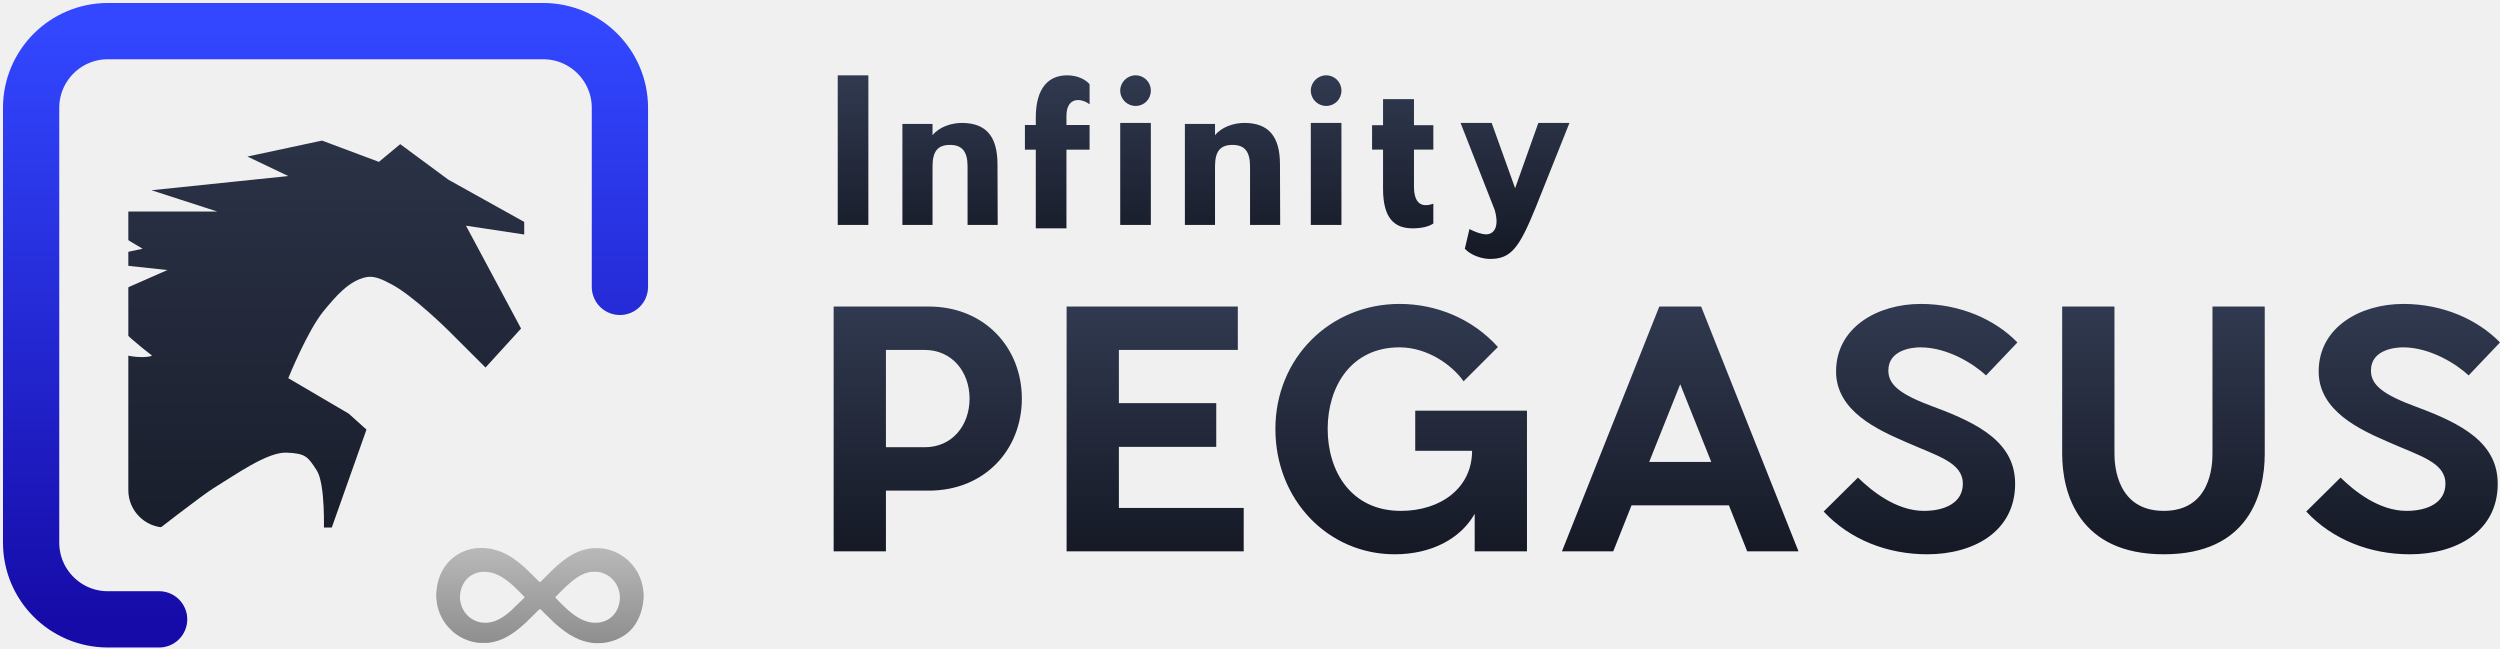
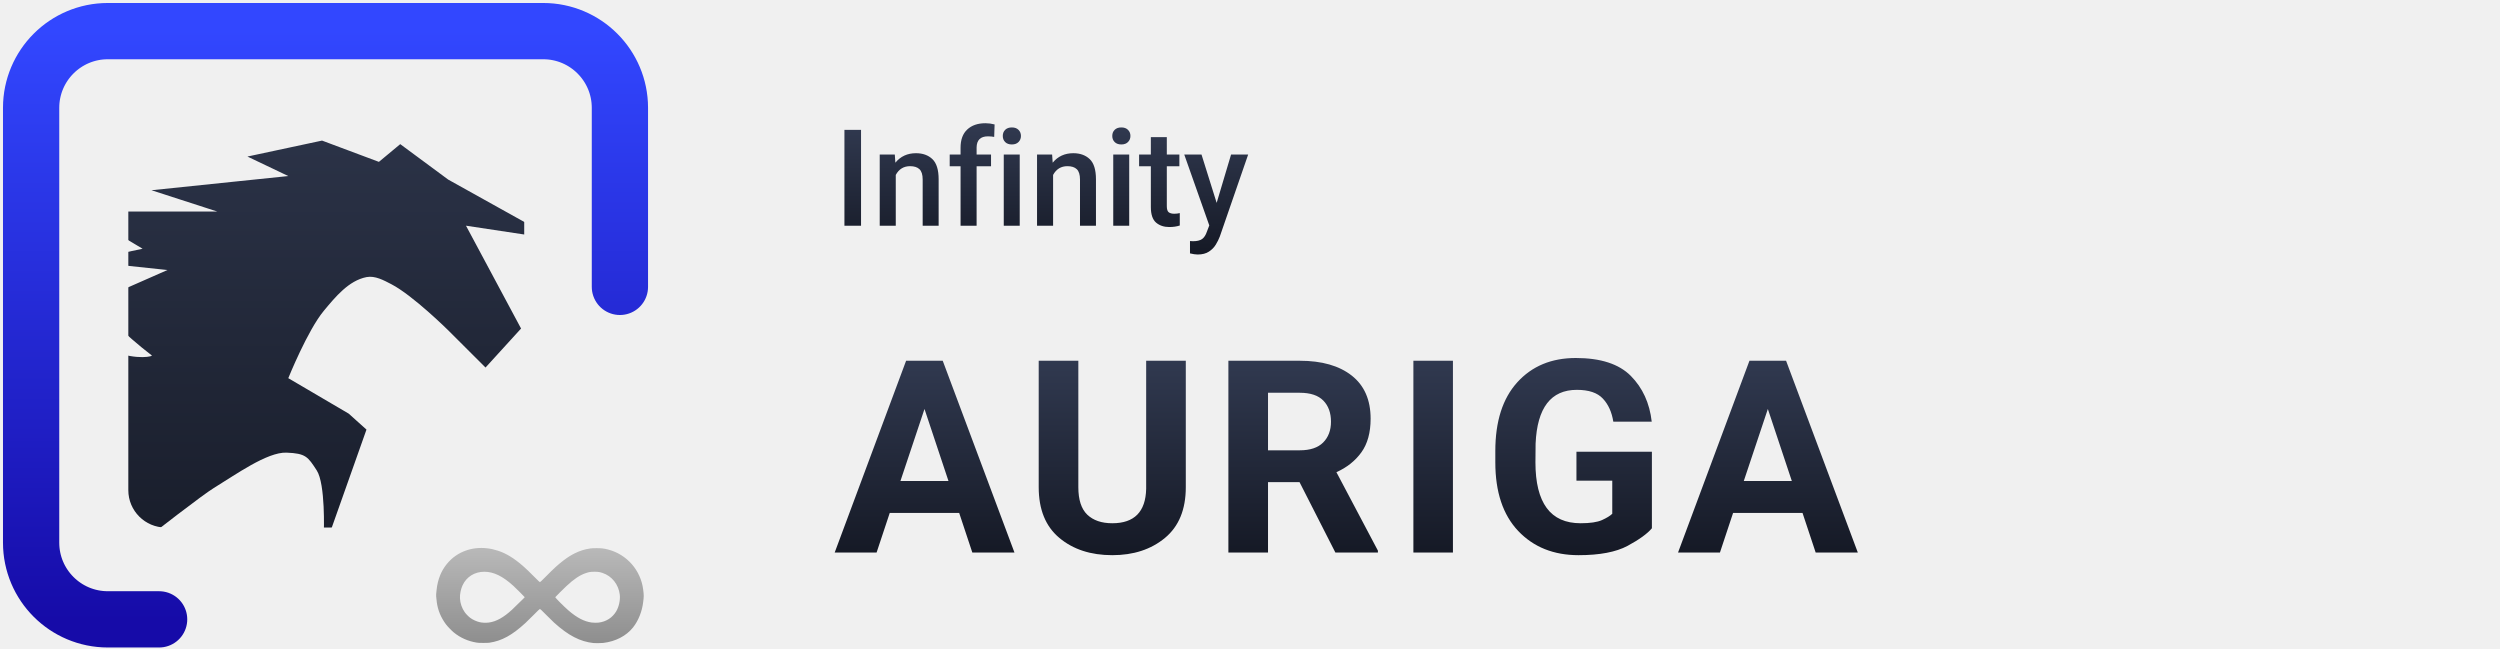
<svg xmlns="http://www.w3.org/2000/svg" xmlns:xlink="http://www.w3.org/1999/xlink" width="482px" height="125px" viewBox="0 0 482 125" version="1.1">
  <defs>
    <linearGradient x1="50%" y1="-10.424%" x2="50%" y2="100%" id="linearGradient-1">
      <stop stop-color="#343D55" offset="0%" />
      <stop stop-color="#151925" offset="100%" />
    </linearGradient>
    <linearGradient x1="50%" y1="-10.424%" x2="50%" y2="100%" id="linearGradient-2">
      <stop stop-color="#343D55" offset="0%" />
      <stop stop-color="#151925" offset="100%" />
    </linearGradient>
    <linearGradient x1="50%" y1="-18.575%" x2="50%" y2="100%" id="linearGradient-3">
      <stop stop-color="#C1C1C1" offset="0%" />
      <stop stop-color="#8E8E8E" offset="100%" />
    </linearGradient>
    <linearGradient x1="50%" y1="0%" x2="50%" y2="100%" id="linearGradient-4">
      <stop stop-color="#3247FF" offset="0%" />
      <stop stop-color="#160BA8" offset="100%" />
    </linearGradient>
    <rect id="path-5" x="0" y="0" width="76.354" height="77.356" rx="7.211" />
    <linearGradient x1="50%" y1="-10.424%" x2="50%" y2="100%" id="linearGradient-7">
      <stop stop-color="#343D55" offset="0%" />
      <stop stop-color="#151925" offset="100%" />
    </linearGradient>
  </defs>
  <g id="Page-1" stroke="none" stroke-width="1" fill="none" fill-rule="evenodd">
    <g id="Login" transform="translate(-901, -93)">
      <g id="Content" transform="translate(840, 0)">
        <g id="Logo" transform="translate(67, 99)">
          <g id="Title" transform="translate(154.7274, 8.522222)" fill-rule="nonzero">
-             <path d="M10.079,91.778 L10.079,80.072 L18.331,80.072 C29.166,80.072 36.284,72.143 36.284,62.325 C36.284,52.57 29.166,44.578 18.331,44.578 L0,44.578 L0,91.778 L10.079,91.778 Z M17.575,71.702 L10.079,71.702 L10.079,52.948 L17.575,52.948 C22.867,52.948 26.205,57.227 26.205,62.325 C26.205,67.486 22.867,71.702 17.575,71.702 Z M79.058,91.778 L79.058,83.408 L54.994,83.408 L54.994,71.639 L73.766,71.639 L73.766,63.206 L54.994,63.206 L54.994,52.948 L77.924,52.948 L77.924,44.578 L44.915,44.578 L44.915,91.778 L79.058,91.778 Z M108.162,92.344 C115.28,92.344 120.886,89.323 123.595,84.54 L123.595,91.778 L133.674,91.778 L133.674,64.654 L112.13,64.654 L112.13,72.394 L123.091,72.394 C123.091,79.506 117.107,83.974 109.359,83.974 C99.721,83.974 95.248,76.296 95.248,68.178 C95.248,60.059 99.721,52.444 109.107,52.444 C114.461,52.444 119.249,55.843 121.453,58.99 L128.068,52.382 C123.154,46.906 116.162,44.074 109.107,44.074 C95.689,44.074 85.169,54.521 85.169,68.178 C85.169,81.897 95.374,92.344 108.162,92.344 Z M150.305,91.778 L153.833,82.904 L172.605,82.904 L176.133,91.778 L186.023,91.778 L167.251,44.578 L159.187,44.578 L140.415,91.778 L150.305,91.778 Z M169.203,74.534 L157.235,74.534 L163.219,59.556 L169.203,74.534 Z M210.843,92.344 C219.725,92.344 227.788,88.002 227.788,78.751 C227.788,70.947 221.111,67.234 212.04,63.898 C205.741,61.57 203.347,59.745 203.347,56.913 C203.347,52.948 207.882,52.444 209.52,52.444 C214.875,52.444 219.977,55.78 222.182,57.857 L228.229,51.5 C224.009,47.158 217.331,44.074 209.583,44.074 C201.331,44.074 193.268,48.543 193.268,57.102 C193.268,64.779 201.394,68.367 206.56,70.632 C212.796,73.401 217.709,74.597 217.709,78.751 C217.709,82.401 214.245,83.974 210.213,83.974 C204.859,83.974 200.134,80.135 197.489,77.555 L190.874,84.1 C195.914,89.512 203.158,92.344 210.843,92.344 Z M256.451,92.344 C272.83,92.344 275.916,80.702 275.916,72.961 L275.916,44.578 L265.837,44.578 L265.837,72.961 C265.837,75.289 265.459,83.974 256.451,83.974 C247.533,83.974 246.95,75.462 246.94,73.032 L246.939,44.578 L236.86,44.578 L236.86,72.961 C236.86,80.702 240.136,92.344 256.451,92.344 Z M303.886,92.344 C312.769,92.344 320.832,88.002 320.832,78.751 C320.832,70.947 314.154,67.234 305.083,63.898 C298.784,61.57 296.39,59.745 296.39,56.913 C296.39,52.948 300.926,52.444 302.564,52.444 C307.918,52.444 313.021,55.78 315.225,57.857 L321.273,51.5 C317.052,47.158 310.375,44.074 302.627,44.074 C294.374,44.074 286.311,48.543 286.311,57.102 C286.311,64.779 294.437,68.367 299.603,70.632 C305.839,73.401 310.753,74.597 310.753,78.751 C310.753,82.401 307.288,83.974 303.257,83.974 C297.902,83.974 293.178,80.135 290.532,77.555 L283.918,84.1 C288.957,89.512 296.201,92.344 303.886,92.344 Z" id="PEGASUS" fill="url(#linearGradient-1)" />
-             <path d="M6.693,28.844 L6.693,0 L0.787,0 L0.787,28.844 L6.693,28.844 Z M19.065,28.844 L19.065,17.541 C19.065,14.639 20.086,13.417 22.441,13.417 C24.718,13.417 25.818,14.639 25.818,17.541 L25.818,28.844 L31.628,28.844 L31.589,17.159 C31.589,11.736 29.351,9.178 24.718,9.178 C22.638,9.178 20.321,9.98 19.065,11.545 L19.065,9.369 L13.255,9.369 L13.255,28.844 L19.065,28.844 Z M44.884,29.5 L44.884,14.34 L49.345,14.34 L49.345,9.573 L44.884,9.573 L44.884,7.775 C44.884,5.861 45.723,4.767 47.095,4.767 C47.972,4.767 48.811,5.158 49.345,5.587 L49.345,1.719 C48.62,0.86 47.095,0 44.998,0 C41.453,0 38.974,2.423 38.974,8.127 L38.974,9.573 L36.877,9.573 L36.877,14.34 L38.974,14.34 L38.974,29.5 L44.884,29.5 Z M58.203,5.9 C59.891,5.9 61.156,4.598 61.156,2.93 C61.156,1.343 59.891,0 58.203,0 C56.593,0 55.25,1.343 55.25,2.93 C55.25,4.598 56.593,5.9 58.203,5.9 Z M61.156,28.844 L61.156,9.178 L55.25,9.178 L55.25,28.844 L61.156,28.844 Z M73.528,28.844 L73.528,17.541 C73.528,14.639 74.549,13.417 76.904,13.417 C79.181,13.417 80.281,14.639 80.281,17.541 L80.281,28.844 L86.091,28.844 L86.052,17.159 C86.052,11.736 83.814,9.178 79.181,9.178 C77.101,9.178 74.784,9.98 73.528,11.545 L73.528,9.369 L67.718,9.369 L67.718,28.844 L73.528,28.844 Z M94.949,5.9 C96.637,5.9 97.902,4.598 97.902,2.93 C97.902,1.343 96.637,0 94.949,0 C93.339,0 91.997,1.343 91.997,2.93 C91.997,4.598 93.339,5.9 94.949,5.9 Z M97.902,28.844 L97.902,9.178 L91.997,9.178 L91.997,28.844 L97.902,28.844 Z M111.618,29.5 C113.734,29.5 114.888,29.037 115.619,28.573 L115.619,24.75 C113.118,25.638 111.887,24.441 111.887,21.428 L111.887,14.322 L115.619,14.322 L115.619,9.61 L111.887,9.61 L111.887,4.589 L105.924,4.589 L105.924,9.61 L103.808,9.61 L103.808,14.322 L105.924,14.322 L105.924,21.853 C105.924,27.492 108.04,29.5 111.618,29.5 Z M126.556,35.4 C130.608,35.4 132.166,33.283 135.321,25.562 L141.866,9.178 L135.867,9.178 L131.387,21.76 L126.868,9.178 L120.868,9.178 L127.452,25.954 C128.465,29.521 127.102,30.657 125.816,30.657 C124.881,30.657 123.634,30.187 122.583,29.638 L121.687,33.44 C122.972,34.812 125.154,35.4 126.556,35.4 Z" id="Infinity" fill="url(#linearGradient-2)" />
+             <text id="AURIGA" fill="url(#linearGradient-1)" font-family="system-ui, -apple-system, 'Segoe UI', Roboto, sans-serif" font-weight="bold" font-size="52" letter-spacing="2" y="92">AURIGA</text>
+             <text id="Infinity" fill="url(#linearGradient-2)" font-family="system-ui, -apple-system, 'Segoe UI', Roboto, sans-serif" font-weight="500" font-size="26" y="29">Infinity</text>
          </g>
          <g id="Icon">
            <path d="M108.451,117.983 C105.852,117.712 103.554,116.519 100.789,114.006 C100.558,113.795 99.873,113.122 99.27,112.513 C98.46,111.69 98.153,111.403 98.1,111.403 C98.047,111.403 97.737,111.696 96.915,112.529 C96.302,113.144 95.598,113.84 95.348,114.069 C92.743,116.471 90.739,117.568 88.344,117.916 C88.15,117.942 87.74,117.958 87.155,117.954 C86.392,117.954 86.205,117.945 85.845,117.884 C84.219,117.613 82.774,116.969 81.517,115.958 C81.101,115.623 80.291,114.79 79.991,114.385 C79.012,113.074 78.418,111.642 78.215,110.111 C78.074,109.071 78.059,108.73 78.118,108.271 C78.134,108.143 78.162,107.872 78.184,107.671 C78.271,106.749 78.522,105.729 78.872,104.88 C79.488,103.368 80.579,102.013 81.902,101.116 C84.194,99.56 87.121,99.222 90.023,100.179 C91.596,100.695 93.128,101.636 94.823,103.116 C95.464,103.678 96.017,104.207 97.071,105.269 C97.778,105.987 98.047,106.236 98.1,106.236 C98.156,106.236 98.463,105.945 99.301,105.094 C100.808,103.569 101.596,102.852 102.587,102.096 C103.435,101.448 104.06,101.053 104.808,100.683 C105.833,100.179 106.69,99.908 107.81,99.742 C108.097,99.697 108.382,99.684 109.029,99.684 C109.999,99.684 110.408,99.735 111.243,99.949 C114.855,100.88 117.547,103.958 118.004,107.671 C118.029,107.891 118.066,108.185 118.082,108.325 C118.123,108.65 118.123,109.084 118.082,109.409 C118.066,109.55 118.029,109.853 118.004,110.079 C117.794,111.881 117.084,113.661 116.059,114.959 C114.761,116.602 112.672,117.686 110.283,117.958 C109.914,117.999 108.763,118.015 108.451,117.983 Z M88.241,114.026 C89.682,113.834 91.075,113.062 92.732,111.538 C93.109,111.192 95.107,109.24 95.138,109.188 C95.149,109.168 95.149,109.131 95.135,109.105 C95.084,109.014 93.399,107.333 92.959,106.935 C90.899,105.071 89.166,104.233 87.378,104.233 C85.506,104.233 83.948,105.203 83.185,106.844 C82.839,107.59 82.649,108.542 82.683,109.36 C82.725,110.303 83.049,111.25 83.605,112.039 C83.846,112.385 84.371,112.914 84.717,113.162 C85.171,113.488 85.838,113.794 86.416,113.94 C86.916,114.069 87.665,114.103 88.241,114.026 Z M109.413,114.039 C110.879,113.856 112.07,113.094 112.799,111.874 C113.332,110.978 113.607,109.703 113.494,108.664 C113.281,106.711 111.977,105.061 110.17,104.462 C109.606,104.276 109.308,104.233 108.605,104.233 C107.876,104.233 107.603,104.276 106.934,104.497 C105.805,104.872 104.634,105.657 103.216,106.988 C102.496,107.667 101.06,109.093 101.052,109.142 C101.035,109.239 102.745,110.952 103.579,111.674 C105.215,113.091 106.622,113.827 108.066,114.022 C108.44,114.074 109.084,114.082 109.413,114.039 Z" id="Shape" fill="url(#linearGradient-3)" fill-rule="nonzero" />
            <path d="M24.678,113.411 L14.793,113.411 C6.623,113.411 -7.75843399e-16,106.788 0,98.618 L0,14.793 C7.75843399e-16,6.623 6.623,3.277127e-15 14.793,0 L98.726,0 C106.896,-8.75702108e-15 113.519,6.623 113.519,14.793 L113.519,49.309 L113.519,49.309" id="Path" stroke="url(#linearGradient-4)" stroke-width="10.848" stroke-linecap="round" />
            <g id="Symbol" transform="translate(18.73992, 18.35556)">
              <mask id="mask-6" fill="white">
                <use xlink:href="#path-5" />
              </mask>
              <g id="Rectangle" />
-               <g id="pegasusoui" mask="url(#mask-6)">
+               <g id="horse-icon" mask="url(#mask-6)">
                <g transform="translate(-94.20068, -24.25556)">
                  <path d="M169.922,63.241 L163.07,70.761 L155.876,63.582 C155.876,63.582 149.089,56.865 144.913,54.695 C143.439,53.928 141.748,53.005 140.117,53.327 C136.688,54.005 134.128,57.138 131.895,59.822 C128.763,63.587 125.043,72.812 125.043,72.812 L136.691,79.649 L140.117,82.725 L133.094,102.552 L131.895,102.552 C131.895,102.552 132.235,93.213 130.525,90.588 C128.815,87.963 128.429,87.314 124.701,87.169 C120.973,87.024 114.826,91.462 110.655,94.006 C106.484,96.55 77.081,119.967 77.081,119.967 L35.971,102.21 L32.203,98.792 L24.323,98.108 L20.212,100.159 L18.842,103.578 L3.426,102.552 C3.426,102.552 4.755,95.506 7.537,92.981 C10.318,90.456 13.001,89.338 18.5,89.22 C23.998,89.103 39.74,94.006 39.74,94.006 L58.924,81.016 L89.757,71.103 L82.905,71.445 L77.081,67.684 L74.683,64.95 L73.656,60.848 C69.027,54.944 84.802,19.215 62.35,23.245 C34.409,29.007 11.075,5.928 0,0 C0,0 30.768,17.773 46.591,11.623 C62.415,5.472 71.257,9.544 76.054,16.067 C80.85,22.589 78.75,33.961 81.535,52.643 C84.32,71.326 99.929,68.873 98.664,68.368 C98.664,68.368 85.996,58.894 90.1,57.087 L101.748,51.96 L85.646,50.251 L96.951,47.858 L84.961,40.679 L111.34,40.679 L98.664,36.577 L125.043,33.842 L117.164,30.082 L131.552,27.005 L142.515,31.108 L146.626,27.689 L155.876,34.526 L170.607,42.73 L170.607,45.123 L159.302,43.414 L169.922,63.241 Z" id="path4147" fill="url(#linearGradient-7)" />
                  <path d="M75.207,69.69 C69.399,68.892 62.749,68.399 67.967,59.09 C67.967,59.09 66.764,48.648 66.074,53.942 C64.111,68.998 43.45,62.794 29.255,58.252 C20.947,55.594 45.365,71.415 55.124,73.156 C61.812,74.35 86.397,71.228 75.207,69.69 L75.207,69.69 Z" id="path4151" fill="#FF2A2A" />
                </g>
              </g>
            </g>
          </g>
        </g>
      </g>
    </g>
  </g>
</svg>
